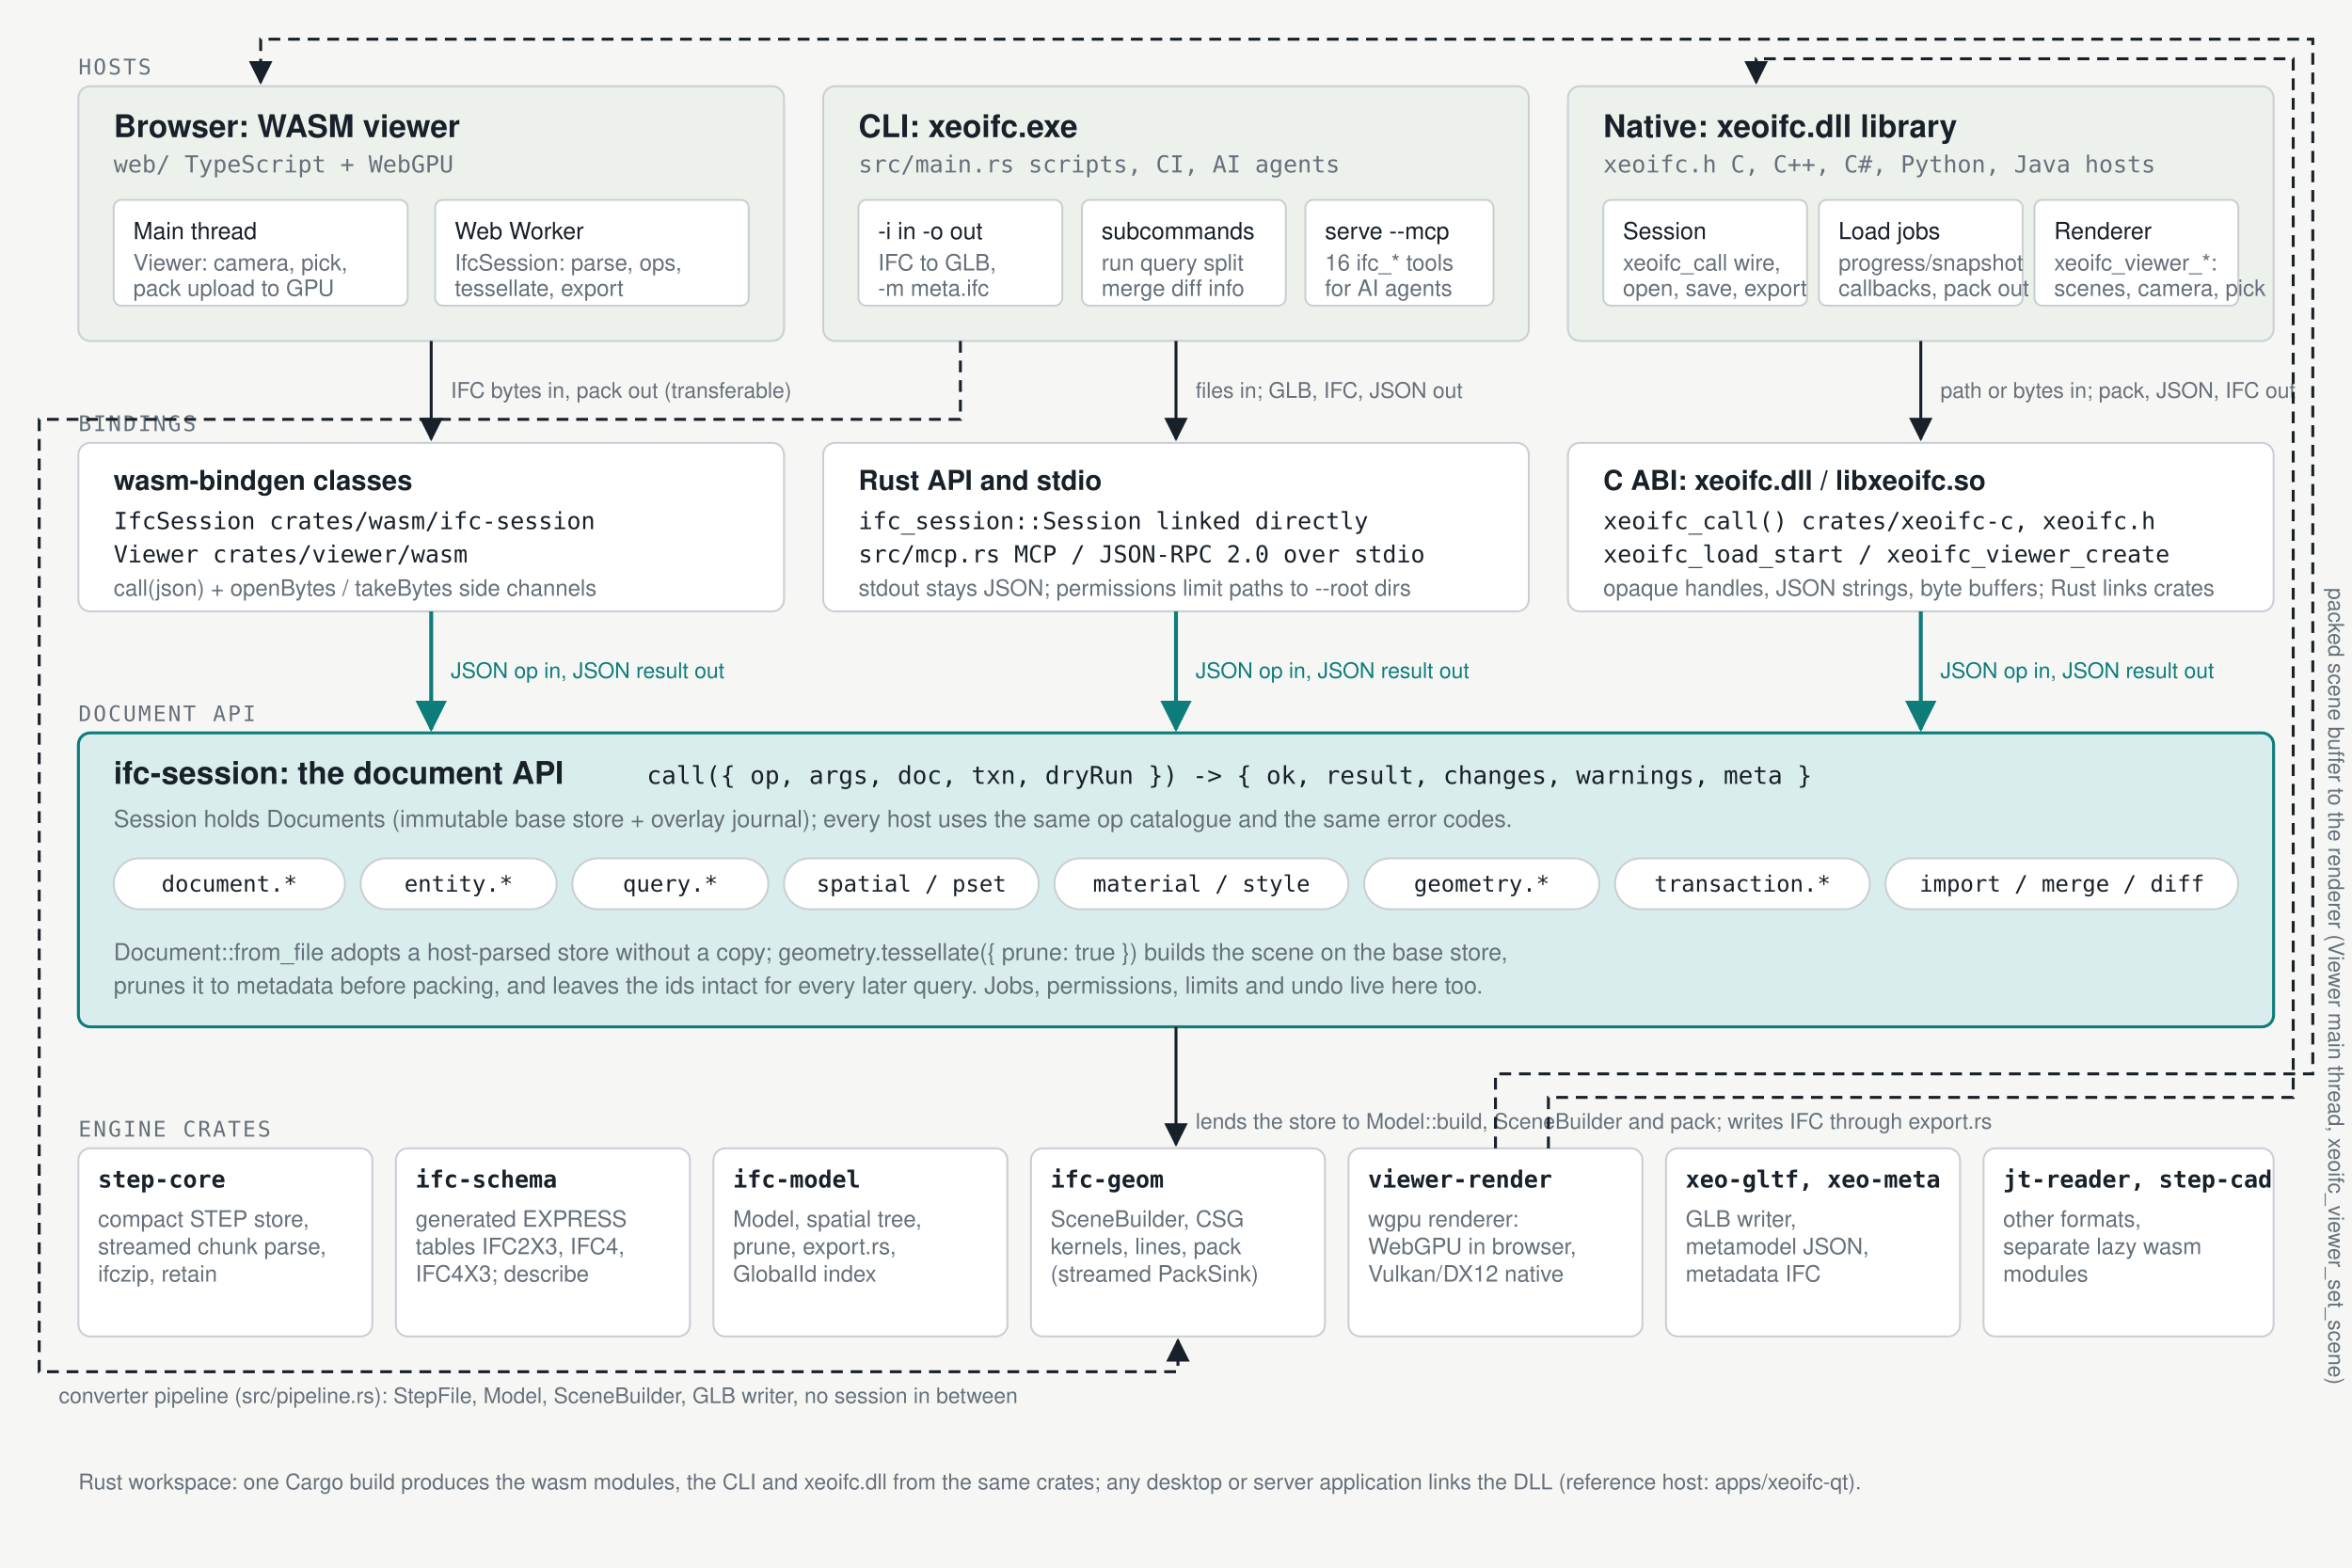
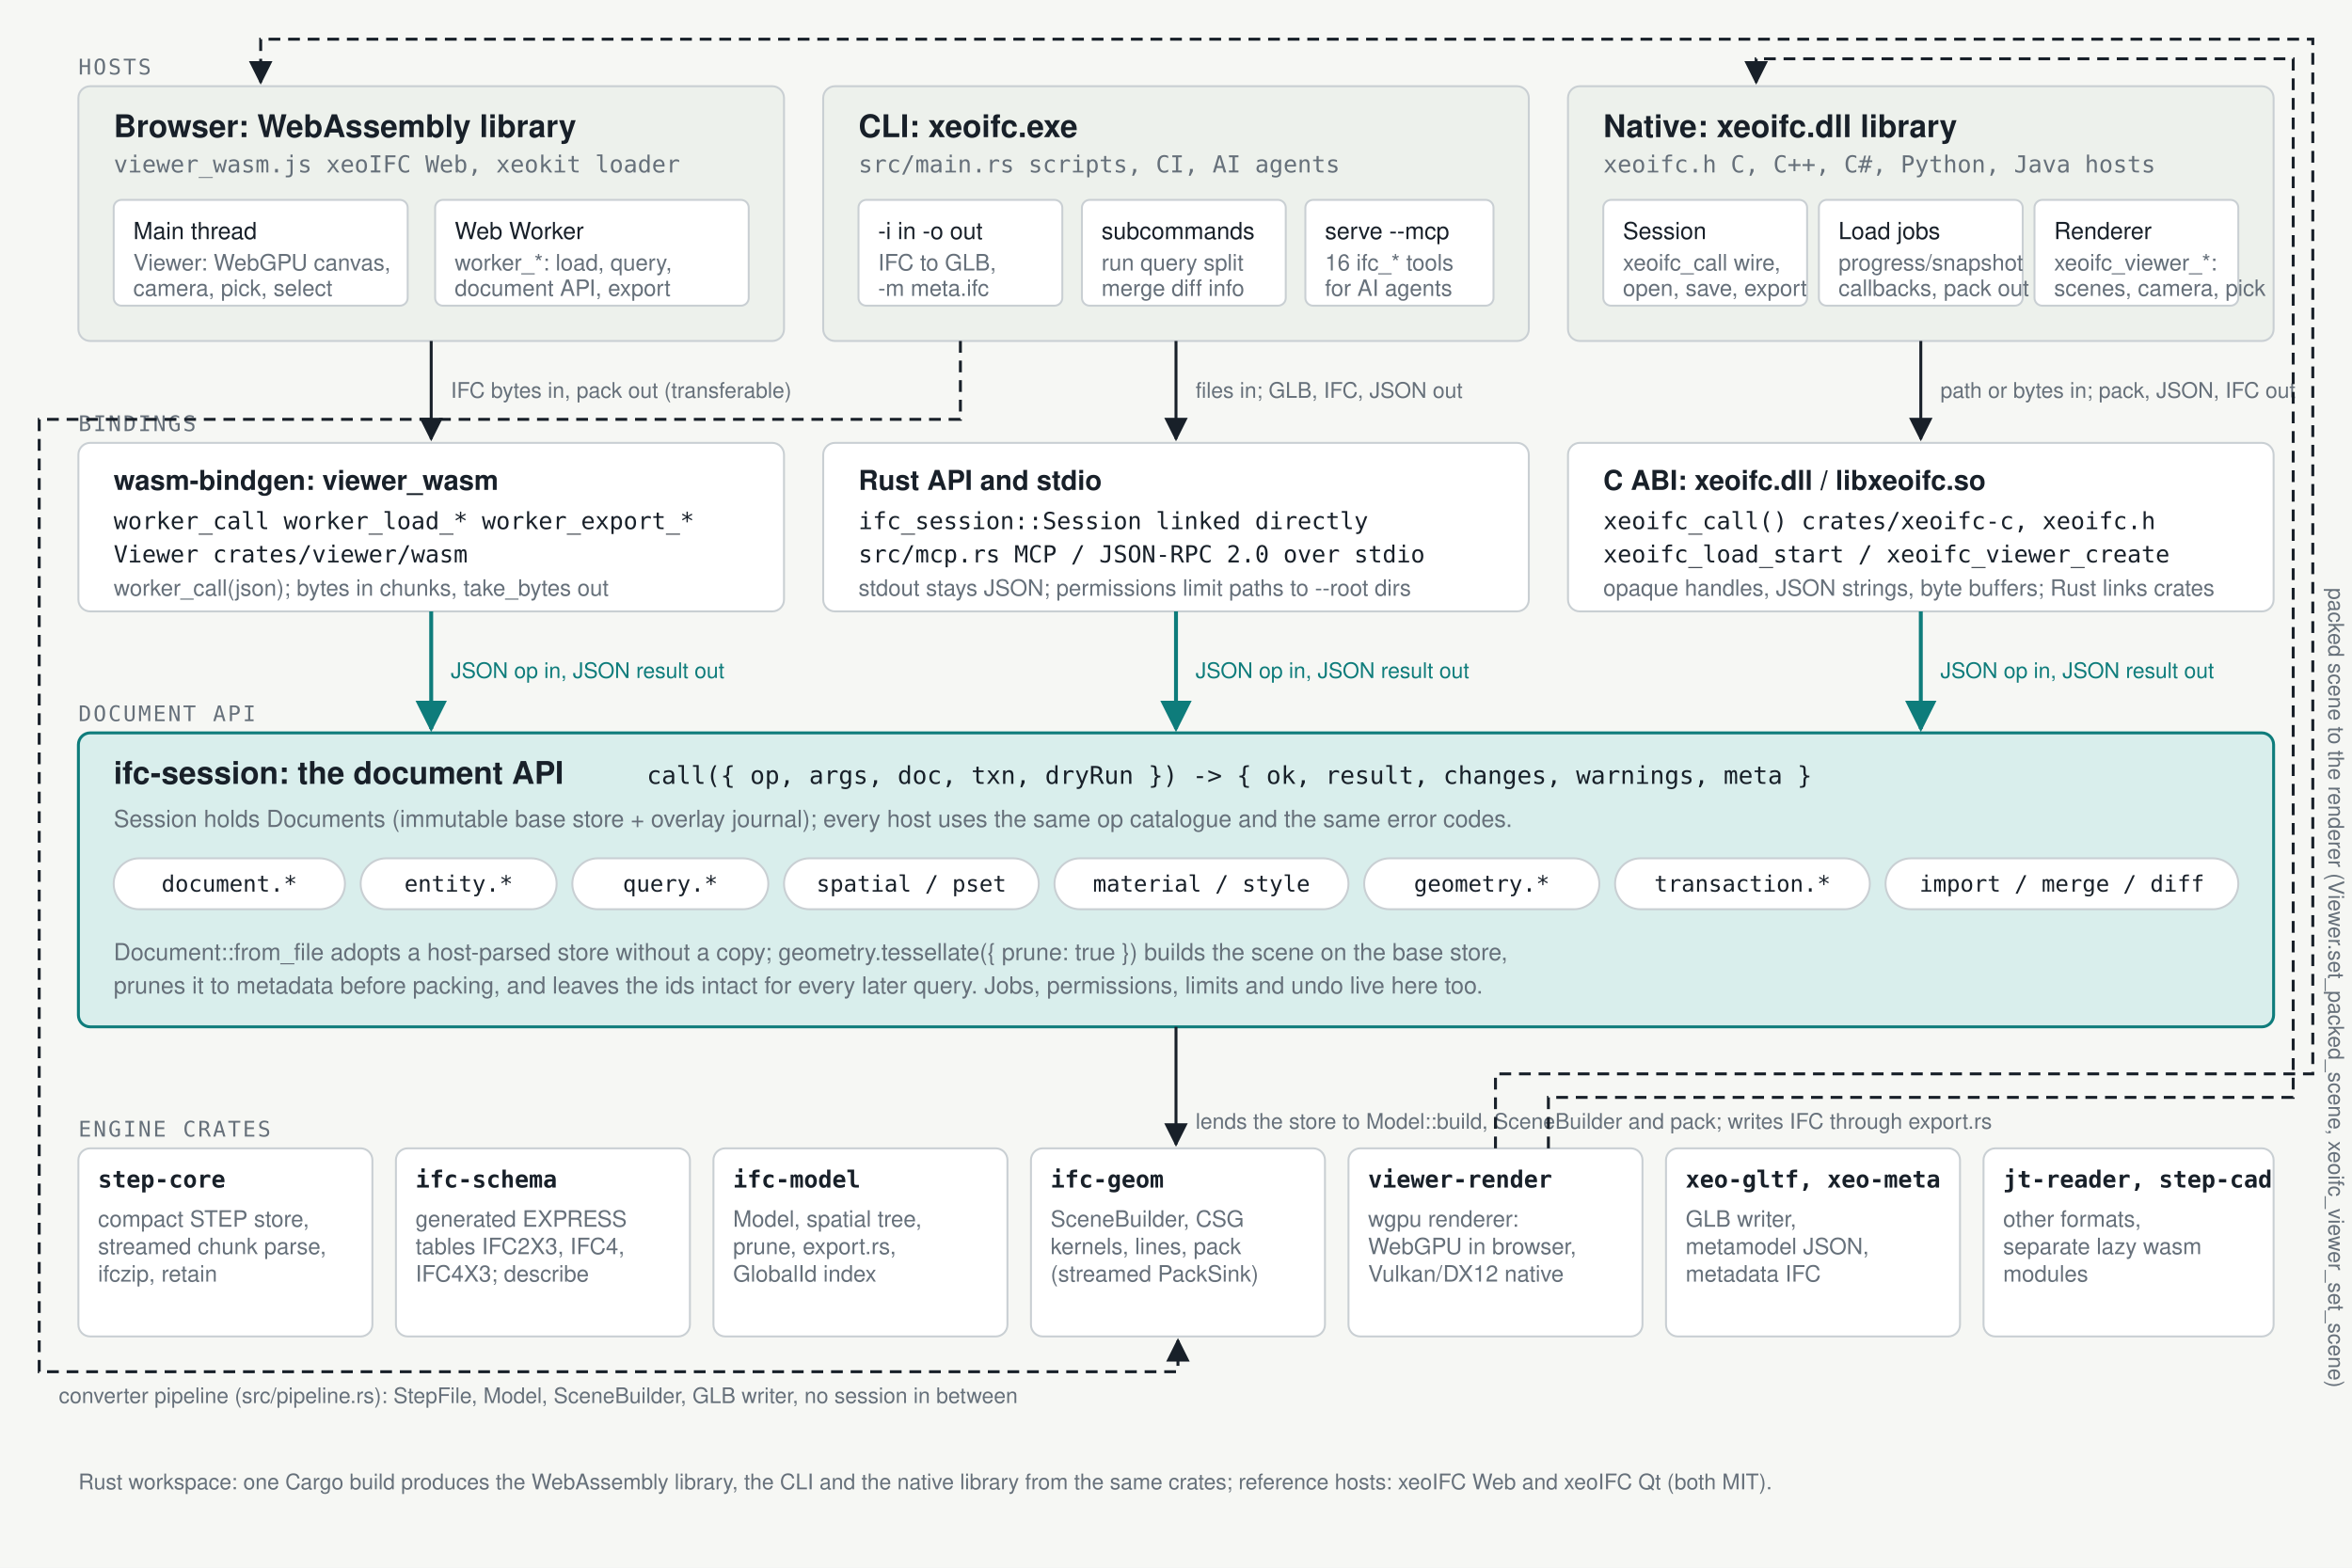
- <svg xmlns="http://www.w3.org/2000/svg" viewBox="0 0 1200 800" width="1200" height="800" role="img" aria-label="Three hosts (browser wasm viewer, CLI, native programs on the xeoifc.dll C ABI) each go through a thin binding into the ifc-session document API, which drives the shared engine crates; renderers and the converter pipeline take the engine directly." font-family="system-ui, -apple-system, 'Segoe UI', Helvetica, Arial, sans-serif">
+ <svg xmlns="http://www.w3.org/2000/svg" viewBox="0 0 1200 800" width="1200" height="800" role="img" aria-label="Three builds (the WebAssembly library in the browser, the CLI, the native library with the xeoifc.dll C ABI) each go through a thin binding into the ifc-session document API, which drives the shared engine crates; renderers and the converter pipeline take the engine directly." font-family="system-ui, -apple-system, 'Segoe UI', Helvetica, Arial, sans-serif">
  <defs>
    <marker id="arrow" viewBox="0 0 10 10" refX="9" refY="5" markerWidth="8" markerHeight="8" orient="auto-start-reverse">
      <path d="M0,0 L10,5 L0,10 z" fill="#182029" />
    </marker>
    <marker id="arrow-acc" viewBox="0 0 10 10" refX="9" refY="5" markerWidth="8" markerHeight="8" orient="auto-start-reverse">
      <path d="M0,0 L10,5 L0,10 z" fill="#0E7C7B" />
    </marker>
  </defs>
  <rect x="0" y="0" width="1200" height="800" fill="#F6F7F4" />
  <g font-size="11" fill="#66707A" font-family="ui-monospace, SFMono-Regular, Consolas, Menlo, monospace" letter-spacing="1">
    <text x="40" y="38">HOSTS</text>
    <text x="40" y="220">BINDINGS</text>
    <text x="40" y="368">DOCUMENT API</text>
    <text x="40" y="580">ENGINE CRATES</text>
  </g>
  <g>
    <rect x="40" y="44" width="360" height="130" rx="6" fill="#EDF1EC" stroke="#C9CFD3" />
-     <text x="58" y="70" font-size="16" font-weight="600" fill="#182029">Browser: WASM viewer</text>
-     <text x="58" y="88" font-size="12" fill="#66707A" font-family="ui-monospace, SFMono-Regular, Consolas, Menlo, monospace">web/  TypeScript + WebGPU</text>
+     <text x="58" y="70" font-size="16" font-weight="600" fill="#182029">Browser: WebAssembly library</text>
+     <text x="58" y="88" font-size="12" fill="#66707A" font-family="ui-monospace, SFMono-Regular, Consolas, Menlo, monospace">viewer_wasm.js  xeoIFC Web, xeokit loader</text>
    <rect x="58" y="102" width="150" height="54" rx="4" fill="#FFFFFF" stroke="#C9CFD3" />
    <text x="68" y="122" font-size="12" font-weight="500" fill="#182029">Main thread</text>
-     <text x="68" y="138" font-size="11.5" fill="#66707A">Viewer: camera, pick,</text>
-     <text x="68" y="151" font-size="11.5" fill="#66707A">pack upload to GPU</text>
+     <text x="68" y="138" font-size="11.5" fill="#66707A">Viewer: WebGPU canvas,</text>
+     <text x="68" y="151" font-size="11.5" fill="#66707A">camera, pick, select</text>
    <rect x="222" y="102" width="160" height="54" rx="4" fill="#FFFFFF" stroke="#C9CFD3" />
    <text x="232" y="122" font-size="12" font-weight="500" fill="#182029">Web Worker</text>
-     <text x="232" y="138" font-size="11.5" fill="#66707A">IfcSession: parse, ops,</text>
-     <text x="232" y="151" font-size="11.5" fill="#66707A">tessellate, export</text>
+     <text x="232" y="138" font-size="11.5" fill="#66707A">worker_*: load, query,</text>
+     <text x="232" y="151" font-size="11.5" fill="#66707A">document API, export</text>
    <rect x="420" y="44" width="360" height="130" rx="6" fill="#EDF1EC" stroke="#C9CFD3" />
    <text x="438" y="70" font-size="16" font-weight="600" fill="#182029">CLI: xeoifc.exe</text>
    <text x="438" y="88" font-size="12" fill="#66707A" font-family="ui-monospace, SFMono-Regular, Consolas, Menlo, monospace">src/main.rs  scripts, CI, AI agents</text>
    <rect x="438" y="102" width="104" height="54" rx="4" fill="#FFFFFF" stroke="#C9CFD3" />
    <text x="448" y="122" font-size="12" font-weight="500" fill="#182029">-i in -o out</text>
    <text x="448" y="138" font-size="11.5" fill="#66707A">IFC to GLB,</text>
    <text x="448" y="151" font-size="11.5" fill="#66707A">-m meta.ifc</text>
    <rect x="552" y="102" width="104" height="54" rx="4" fill="#FFFFFF" stroke="#C9CFD3" />
    <text x="562" y="122" font-size="12" font-weight="500" fill="#182029">subcommands</text>
    <text x="562" y="138" font-size="11.5" fill="#66707A">run query split</text>
    <text x="562" y="151" font-size="11.5" fill="#66707A">merge diff info</text>
    <rect x="666" y="102" width="96" height="54" rx="4" fill="#FFFFFF" stroke="#C9CFD3" />
    <text x="676" y="122" font-size="12" font-weight="500" fill="#182029">serve --mcp</text>
    <text x="676" y="138" font-size="11.5" fill="#66707A">16 ifc_* tools</text>
    <text x="676" y="151" font-size="11.5" fill="#66707A">for AI agents</text>
    <rect x="800" y="44" width="360" height="130" rx="6" fill="#EDF1EC" stroke="#C9CFD3" />
    <text x="818" y="70" font-size="16" font-weight="600" fill="#182029">Native: xeoifc.dll library</text>
    <text x="818" y="88" font-size="12" fill="#66707A" font-family="ui-monospace, SFMono-Regular, Consolas, Menlo, monospace">xeoifc.h  C, C++, C#, Python, Java hosts</text>
    <rect x="818" y="102" width="104" height="54" rx="4" fill="#FFFFFF" stroke="#C9CFD3" />
    <text x="828" y="122" font-size="12" font-weight="500" fill="#182029">Session</text>
    <text x="828" y="138" font-size="11.5" fill="#66707A">xeoifc_call wire,</text>
    <text x="828" y="151" font-size="11.5" fill="#66707A">open, save, export</text>
    <rect x="928" y="102" width="104" height="54" rx="4" fill="#FFFFFF" stroke="#C9CFD3" />
    <text x="938" y="122" font-size="12" font-weight="500" fill="#182029">Load jobs</text>
    <text x="938" y="138" font-size="11.5" fill="#66707A">progress/snapshot</text>
    <text x="938" y="151" font-size="11.5" fill="#66707A">callbacks, pack out</text>
    <rect x="1038" y="102" width="104" height="54" rx="4" fill="#FFFFFF" stroke="#C9CFD3" />
    <text x="1048" y="122" font-size="12" font-weight="500" fill="#182029">Renderer</text>
    <text x="1048" y="138" font-size="11.5" fill="#66707A">xeoifc_viewer_*:</text>
    <text x="1048" y="151" font-size="11.5" fill="#66707A">scenes, camera, pick</text>
  </g>
  <g stroke="#182029" stroke-width="1.5" fill="none" marker-end="url(#arrow)">
    <line x1="220" y1="174" x2="220" y2="224" />
    <line x1="600" y1="174" x2="600" y2="224" />
    <line x1="980" y1="174" x2="980" y2="224" />
  </g>
  <g font-size="11" fill="#66707A">
    <text x="230" y="203">IFC bytes in, pack out (transferable)</text>
    <text x="610" y="203">files in; GLB, IFC, JSON out</text>
    <text x="990" y="203">path or bytes in; pack, JSON, IFC out</text>
  </g>
  <g>
    <rect x="40" y="226" width="360" height="86" rx="6" fill="#FFFFFF" stroke="#C9CFD3" />
-     <text x="58" y="250" font-size="14" font-weight="600" fill="#182029">wasm-bindgen classes</text>
-     <text x="58" y="270" font-size="12" fill="#182029" font-family="ui-monospace, SFMono-Regular, Consolas, Menlo, monospace">IfcSession  crates/wasm/ifc-session</text>
-     <text x="58" y="287" font-size="12" fill="#182029" font-family="ui-monospace, SFMono-Regular, Consolas, Menlo, monospace">Viewer      crates/viewer/wasm</text>
-     <text x="58" y="304" font-size="11.5" fill="#66707A">call(json) + openBytes / takeBytes side channels</text>
+     <text x="58" y="250" font-size="14" font-weight="600" fill="#182029">wasm-bindgen: viewer_wasm</text>
+     <text x="58" y="270" font-size="12" fill="#182029" font-family="ui-monospace, SFMono-Regular, Consolas, Menlo, monospace">worker_call  worker_load_*  worker_export_*</text>
+     <text x="58" y="287" font-size="12" fill="#182029" font-family="ui-monospace, SFMono-Regular, Consolas, Menlo, monospace">Viewer       crates/viewer/wasm</text>
+     <text x="58" y="304" font-size="11.5" fill="#66707A">worker_call(json); bytes in chunks, take_bytes out</text>
    <rect x="420" y="226" width="360" height="86" rx="6" fill="#FFFFFF" stroke="#C9CFD3" />
    <text x="438" y="250" font-size="14" font-weight="600" fill="#182029">Rust API and stdio</text>
    <text x="438" y="270" font-size="12" fill="#182029" font-family="ui-monospace, SFMono-Regular, Consolas, Menlo, monospace">ifc_session::Session   linked directly</text>
    <text x="438" y="287" font-size="12" fill="#182029" font-family="ui-monospace, SFMono-Regular, Consolas, Menlo, monospace">src/mcp.rs   MCP / JSON-RPC 2.0 over stdio</text>
    <text x="438" y="304" font-size="11.5" fill="#66707A">stdout stays JSON; permissions limit paths to --root dirs</text>
    <rect x="800" y="226" width="360" height="86" rx="6" fill="#FFFFFF" stroke="#C9CFD3" />
    <text x="818" y="250" font-size="14" font-weight="600" fill="#182029">C ABI: xeoifc.dll / libxeoifc.so</text>
    <text x="818" y="270" font-size="12" fill="#182029" font-family="ui-monospace, SFMono-Regular, Consolas, Menlo, monospace">xeoifc_call()   crates/xeoifc-c, xeoifc.h</text>
    <text x="818" y="287" font-size="12" fill="#182029" font-family="ui-monospace, SFMono-Regular, Consolas, Menlo, monospace">xeoifc_load_start / xeoifc_viewer_create</text>
    <text x="818" y="304" font-size="11.5" fill="#66707A">opaque handles, JSON strings, byte buffers; Rust links crates</text>
  </g>
  <g stroke="#0E7C7B" stroke-width="2" fill="none" marker-end="url(#arrow-acc)">
    <line x1="220" y1="312" x2="220" y2="372" />
    <line x1="600" y1="312" x2="600" y2="372" />
    <line x1="980" y1="312" x2="980" y2="372" />
  </g>
  <g font-size="11" fill="#0E7C7B" font-weight="500">
    <text x="230" y="346">JSON op in, JSON result out</text>
    <text x="610" y="346">JSON op in, JSON result out</text>
    <text x="990" y="346">JSON op in, JSON result out</text>
  </g>
  <g>
    <rect x="40" y="374" width="1120" height="150" rx="6" fill="#D9EEEC" stroke="#0E7C7B" stroke-width="1.5" />
    <text x="58" y="400" font-size="16" font-weight="600" fill="#182029">ifc-session: the document API</text>
    <text x="330" y="400" font-size="12.5" fill="#182029" font-family="ui-monospace, SFMono-Regular, Consolas, Menlo, monospace">call({ op, args, doc, txn, dryRun })  -&gt;  { ok, result, changes, warnings, meta }</text>
    <text x="58" y="422" font-size="12" fill="#66707A">Session holds Documents (immutable base store + overlay journal); every host uses the same op catalogue and the same error codes.</text>
    <g font-size="11.5" font-family="ui-monospace, SFMono-Regular, Consolas, Menlo, monospace" fill="#182029">
      <rect x="58" y="438" width="118" height="26" rx="13" fill="#FFFFFF" stroke="#C9CFD3" />
      <text x="117" y="455" text-anchor="middle">document.*</text>
      <rect x="184" y="438" width="100" height="26" rx="13" fill="#FFFFFF" stroke="#C9CFD3" />
      <text x="234" y="455" text-anchor="middle">entity.*</text>
      <rect x="292" y="438" width="100" height="26" rx="13" fill="#FFFFFF" stroke="#C9CFD3" />
      <text x="342" y="455" text-anchor="middle">query.*</text>
      <rect x="400" y="438" width="130" height="26" rx="13" fill="#FFFFFF" stroke="#C9CFD3" />
      <text x="465" y="455" text-anchor="middle">spatial / pset</text>
      <rect x="538" y="438" width="150" height="26" rx="13" fill="#FFFFFF" stroke="#C9CFD3" />
      <text x="613" y="455" text-anchor="middle">material / style</text>
      <rect x="696" y="438" width="120" height="26" rx="13" fill="#FFFFFF" stroke="#C9CFD3" />
      <text x="756" y="455" text-anchor="middle">geometry.*</text>
      <rect x="824" y="438" width="130" height="26" rx="13" fill="#FFFFFF" stroke="#C9CFD3" />
      <text x="889" y="455" text-anchor="middle">transaction.*</text>
      <rect x="962" y="438" width="180" height="26" rx="13" fill="#FFFFFF" stroke="#C9CFD3" />
      <text x="1052" y="455" text-anchor="middle">import / merge / diff</text>
    </g>
    <text x="58" y="490" font-size="12" fill="#66707A">Document::from_file adopts a host-parsed store without a copy; geometry.tessellate({ prune: true }) builds the scene on the base store,</text>
    <text x="58" y="507" font-size="12" fill="#66707A">prunes it to metadata before packing, and leaves the ids intact for every later query. Jobs, permissions, limits and undo live here too.</text>
  </g>
  <g stroke="#182029" stroke-width="1.5" fill="none" marker-end="url(#arrow)">
    <line x1="600" y1="524" x2="600" y2="584" />
  </g>
  <text x="610" y="576" font-size="11" fill="#66707A">lends the store to Model::build, SceneBuilder and pack; writes IFC through export.rs</text>
  <g font-size="12">
    <rect x="40" y="586" width="150" height="96" rx="6" fill="#FFFFFF" stroke="#C9CFD3" />
    <text x="50" y="606" font-weight="600" fill="#182029" font-family="ui-monospace, SFMono-Regular, Consolas, Menlo, monospace">step-core</text>
    <text x="50" y="626" font-size="11.5" fill="#66707A">compact STEP store,</text>
    <text x="50" y="640" font-size="11.5" fill="#66707A">streamed chunk parse,</text>
    <text x="50" y="654" font-size="11.5" fill="#66707A">ifczip, retain</text>
    <rect x="202" y="586" width="150" height="96" rx="6" fill="#FFFFFF" stroke="#C9CFD3" />
    <text x="212" y="606" font-weight="600" fill="#182029" font-family="ui-monospace, SFMono-Regular, Consolas, Menlo, monospace">ifc-schema</text>
    <text x="212" y="626" font-size="11.5" fill="#66707A">generated EXPRESS</text>
    <text x="212" y="640" font-size="11.5" fill="#66707A">tables IFC2X3, IFC4,</text>
    <text x="212" y="654" font-size="11.5" fill="#66707A">IFC4X3; describe</text>
    <rect x="364" y="586" width="150" height="96" rx="6" fill="#FFFFFF" stroke="#C9CFD3" />
    <text x="374" y="606" font-weight="600" fill="#182029" font-family="ui-monospace, SFMono-Regular, Consolas, Menlo, monospace">ifc-model</text>
    <text x="374" y="626" font-size="11.5" fill="#66707A">Model, spatial tree,</text>
    <text x="374" y="640" font-size="11.5" fill="#66707A">prune, export.rs,</text>
    <text x="374" y="654" font-size="11.5" fill="#66707A">GlobalId index</text>
    <rect x="526" y="586" width="150" height="96" rx="6" fill="#FFFFFF" stroke="#C9CFD3" />
    <text x="536" y="606" font-weight="600" fill="#182029" font-family="ui-monospace, SFMono-Regular, Consolas, Menlo, monospace">ifc-geom</text>
    <text x="536" y="626" font-size="11.5" fill="#66707A">SceneBuilder, CSG</text>
    <text x="536" y="640" font-size="11.5" fill="#66707A">kernels, lines, pack</text>
    <text x="536" y="654" font-size="11.5" fill="#66707A">(streamed PackSink)</text>
    <rect x="688" y="586" width="150" height="96" rx="6" fill="#FFFFFF" stroke="#C9CFD3" />
    <text x="698" y="606" font-weight="600" fill="#182029" font-family="ui-monospace, SFMono-Regular, Consolas, Menlo, monospace">viewer-render</text>
    <text x="698" y="626" font-size="11.5" fill="#66707A">wgpu renderer:</text>
    <text x="698" y="640" font-size="11.5" fill="#66707A">WebGPU in browser,</text>
    <text x="698" y="654" font-size="11.5" fill="#66707A">Vulkan/DX12 native</text>
    <rect x="850" y="586" width="150" height="96" rx="6" fill="#FFFFFF" stroke="#C9CFD3" />
    <text x="860" y="606" font-weight="600" fill="#182029" font-family="ui-monospace, SFMono-Regular, Consolas, Menlo, monospace">xeo-gltf, xeo-meta</text>
    <text x="860" y="626" font-size="11.5" fill="#66707A">GLB writer,</text>
    <text x="860" y="640" font-size="11.5" fill="#66707A">metamodel JSON,</text>
    <text x="860" y="654" font-size="11.5" fill="#66707A">metadata IFC</text>
    <rect x="1012" y="586" width="148" height="96" rx="6" fill="#FFFFFF" stroke="#C9CFD3" />
    <text x="1022" y="606" font-weight="600" fill="#182029" font-family="ui-monospace, SFMono-Regular, Consolas, Menlo, monospace">jt-reader, step-cad</text>
    <text x="1022" y="626" font-size="11.5" fill="#66707A">other formats,</text>
    <text x="1022" y="640" font-size="11.5" fill="#66707A">separate lazy wasm</text>
    <text x="1022" y="654" font-size="11.5" fill="#66707A">modules</text>
  </g>
  <g stroke="#182029" stroke-width="1.5" stroke-dasharray="6 4" fill="none" marker-end="url(#arrow)">
    <path d="M763,586 L763,548 L1180,548 L1180,20 L133,20 L133,42" />
    <path d="M790,586 L790,560 L1170,560 L1170,30 L896,30 L896,42" />
    <path d="M490,174 L490,214 L20,214 L20,700 L601,700 L601,684" />
  </g>
  <g font-size="11" fill="#66707A">
-     <text x="1188" y="300" transform="rotate(90 1188 300)">packed scene buffer to the renderer (Viewer main thread, xeoifc_viewer_set_scene)</text>
+     <text x="1188" y="300" transform="rotate(90 1188 300)">packed scene to the renderer (Viewer.set_packed_scene, xeoifc_viewer_set_scene)</text>
    <text x="30" y="716">converter pipeline (src/pipeline.rs): StepFile, Model, SceneBuilder, GLB writer, no session in between</text>
  </g>
  <g font-size="11" fill="#66707A">
-     <text x="40" y="760">Rust workspace: one Cargo build produces the wasm modules, the CLI and xeoifc.dll from the same crates; any desktop or server application links the DLL (reference host: apps/xeoifc-qt).</text>
+     <text x="40" y="760">Rust workspace: one Cargo build produces the WebAssembly library, the CLI and the native library from the same crates; reference hosts: xeoIFC Web and xeoIFC Qt (both MIT).</text>
  </g>
</svg>
